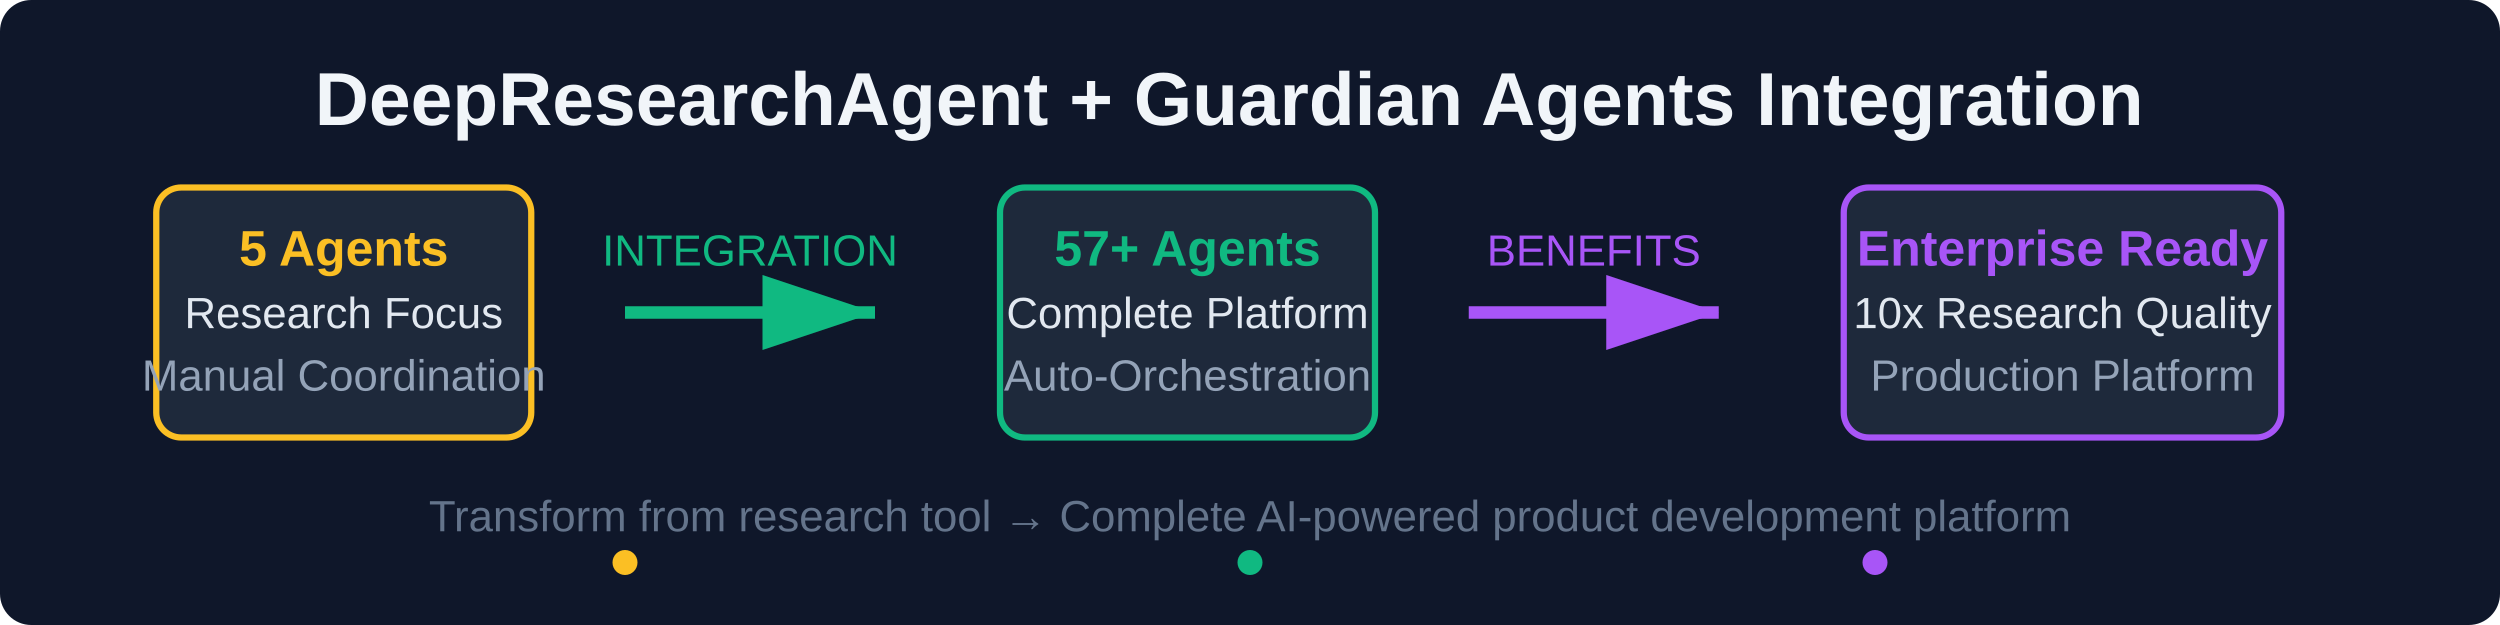
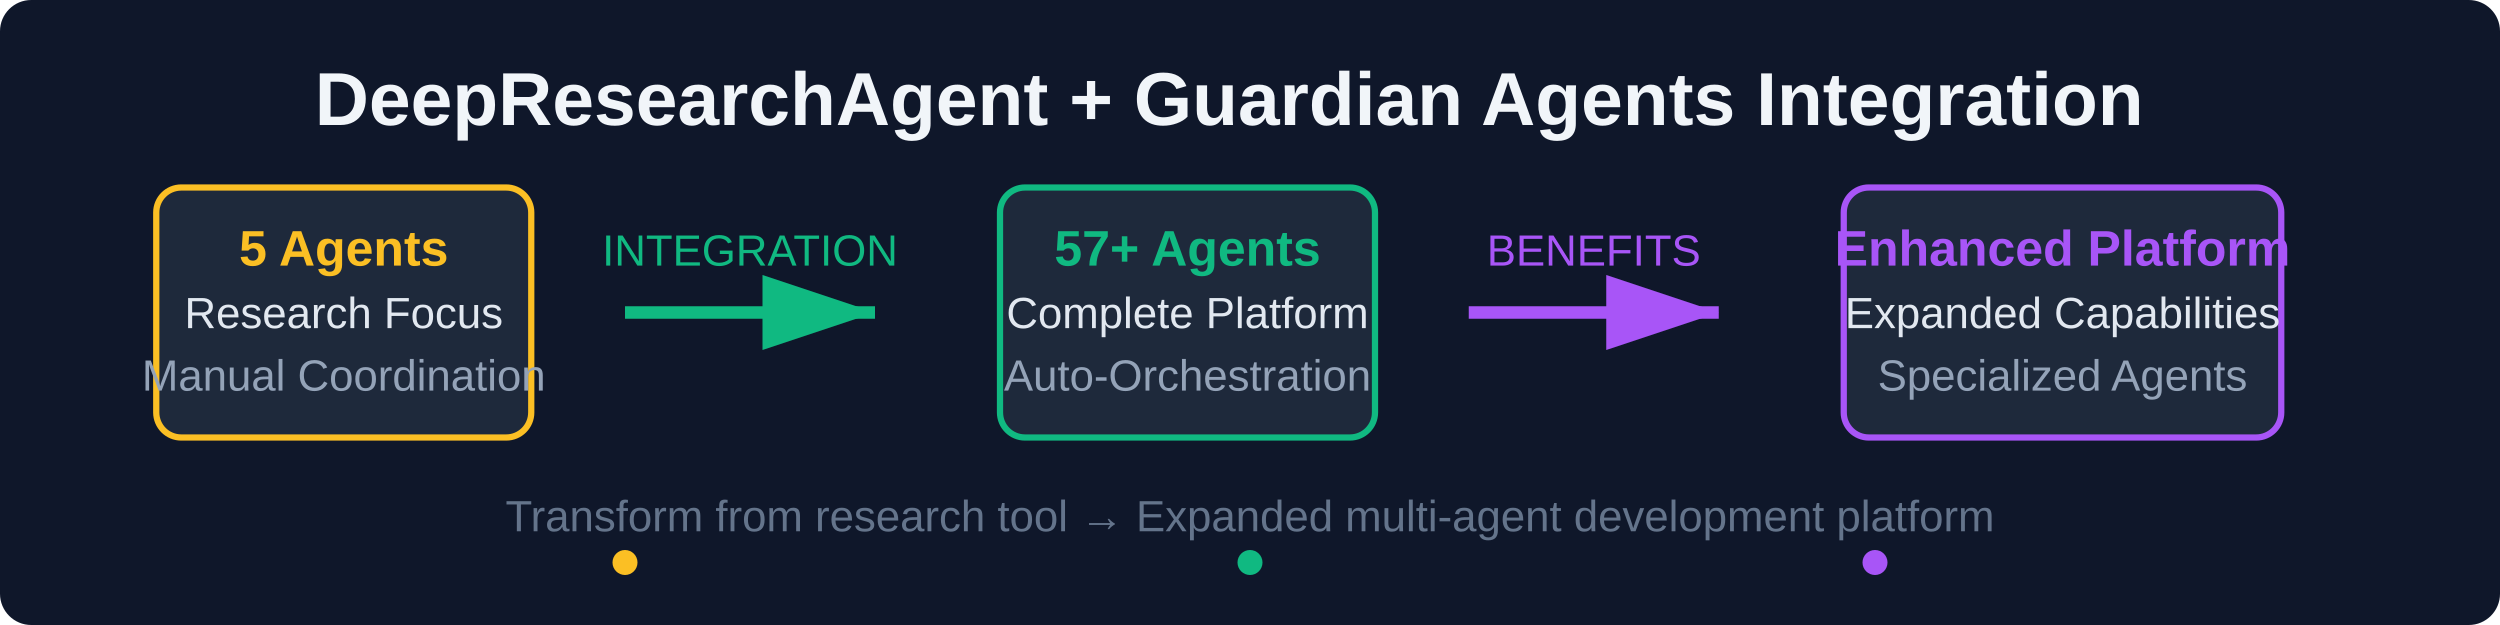
<svg xmlns="http://www.w3.org/2000/svg" viewBox="0 0 800 200">
  <rect width="800" height="200" fill="#0f172a" rx="10" />
  <text x="400" y="40" text-anchor="middle" font-family="Arial, sans-serif" font-size="24" font-weight="bold" fill="#f1f5f9">
    DeepResearchAgent + Guardian Agents Integration
    <animateTransform attributeName="transform" type="translate" values="-50,0;0,0" dur="1s" begin="0s" />
    <animate attributeName="opacity" values="0;1" dur="1s" begin="0s" />
  </text>
  <rect x="50" y="60" width="120" height="80" rx="8" fill="#1e293b" stroke="#fbbf24" stroke-width="2">
    <animate attributeName="opacity" values="0.7;1;0.7" dur="2s" repeatCount="indefinite" />
  </rect>
  <text x="110" y="85" text-anchor="middle" font-family="Arial, sans-serif" font-size="16" font-weight="bold" fill="#fbbf24">5 Agents</text>
  <text x="110" y="105" text-anchor="middle" font-family="Arial, sans-serif" font-size="14" fill="#e2e8f0">Research Focus</text>
  <text x="110" y="125" text-anchor="middle" font-family="Arial, sans-serif" font-size="14" fill="#94a3b8">Manual Coordination</text>
  <defs>
    <marker id="arrow" markerWidth="10" markerHeight="10" refX="9" refY="3" orient="auto">
      <path d="M0,0 L0,6 L9,3 z" fill="#10b981" />
    </marker>
  </defs>
  <path d="M 200 100 L 280 100" stroke="#10b981" stroke-width="4" fill="none" marker-end="url(#arrow)">
    <animateTransform attributeName="transform" type="translate" values="-30,0;0,0" dur="1s" begin="0.5s" />
    <animate attributeName="opacity" values="0;1" dur="1s" begin="0.5s" />
  </path>
  <text x="240" y="85" text-anchor="middle" font-family="Arial, sans-serif" font-size="14" fill="#10b981">INTEGRATION</text>
  <rect x="320" y="60" width="120" height="80" rx="8" fill="#1e293b" stroke="#10b981" stroke-width="2">
    <animate attributeName="opacity" values="0.7;1;0.7" dur="2s" begin="0.5s" repeatCount="indefinite" />
  </rect>
  <text x="380" y="85" text-anchor="middle" font-family="Arial, sans-serif" font-size="16" font-weight="bold" fill="#10b981">57+ Agents</text>
  <text x="380" y="105" text-anchor="middle" font-family="Arial, sans-serif" font-size="14" fill="#e2e8f0">Complete Platform</text>
  <text x="380" y="125" text-anchor="middle" font-family="Arial, sans-serif" font-size="14" fill="#94a3b8">Auto-Orchestration</text>
  <defs>
    <marker id="arrow2" markerWidth="10" markerHeight="10" refX="9" refY="3" orient="auto">
      <path d="M0,0 L0,6 L9,3 z" fill="#a855f7" />
    </marker>
  </defs>
  <path d="M 470 100 L 550 100" stroke="#a855f7" stroke-width="4" fill="none" marker-end="url(#arrow2)">
    <animateTransform attributeName="transform" type="translate" values="-30,0;0,0" dur="1s" begin="1s" />
    <animate attributeName="opacity" values="0;1" dur="1s" begin="1s" />
  </path>
  <text x="510" y="85" text-anchor="middle" font-family="Arial, sans-serif" font-size="14" fill="#a855f7">BENEFITS</text>
  <rect x="590" y="60" width="140" height="80" rx="8" fill="#1e293b" stroke="#a855f7" stroke-width="2">
    <animate attributeName="opacity" values="0.7;1;0.7" dur="2s" begin="1s" repeatCount="indefinite" />
  </rect>
-   <text x="660" y="85" text-anchor="middle" font-family="Arial, sans-serif" font-size="16" font-weight="bold" fill="#a855f7">Enterprise Ready</text>
-   <text x="660" y="105" text-anchor="middle" font-family="Arial, sans-serif" font-size="14" fill="#e2e8f0">10x Research Quality</text>
-   <text x="660" y="125" text-anchor="middle" font-family="Arial, sans-serif" font-size="14" fill="#94a3b8">Production Platform</text>
+   <text x="660" y="85" text-anchor="middle" font-family="Arial, sans-serif" font-size="16" font-weight="bold" fill="#a855f7">Enhanced Platform</text>
+   <text x="660" y="105" text-anchor="middle" font-family="Arial, sans-serif" font-size="14" fill="#e2e8f0">Expanded Capabilities</text>
+   <text x="660" y="125" text-anchor="middle" font-family="Arial, sans-serif" font-size="14" fill="#94a3b8">Specialized Agents</text>
  <text x="400" y="170" text-anchor="middle" font-family="Arial, sans-serif" font-size="14" fill="#64748b">
-     Transform from research tool → Complete AI-powered product development platform
+     Transform from research tool → Expanded multi-agent development platform
  </text>
  <circle cx="200" cy="180" r="4" fill="#fbbf24">
    <animate attributeName="opacity" values="0.6;1;0.6" dur="2s" repeatCount="indefinite" />
  </circle>
  <circle cx="400" cy="180" r="4" fill="#10b981">
    <animate attributeName="opacity" values="0.6;1;0.6" dur="2s" begin="0.5s" repeatCount="indefinite" />
  </circle>
  <circle cx="600" cy="180" r="4" fill="#a855f7">
    <animate attributeName="opacity" values="0.6;1;0.6" dur="2s" begin="1s" repeatCount="indefinite" />
  </circle>
</svg>
